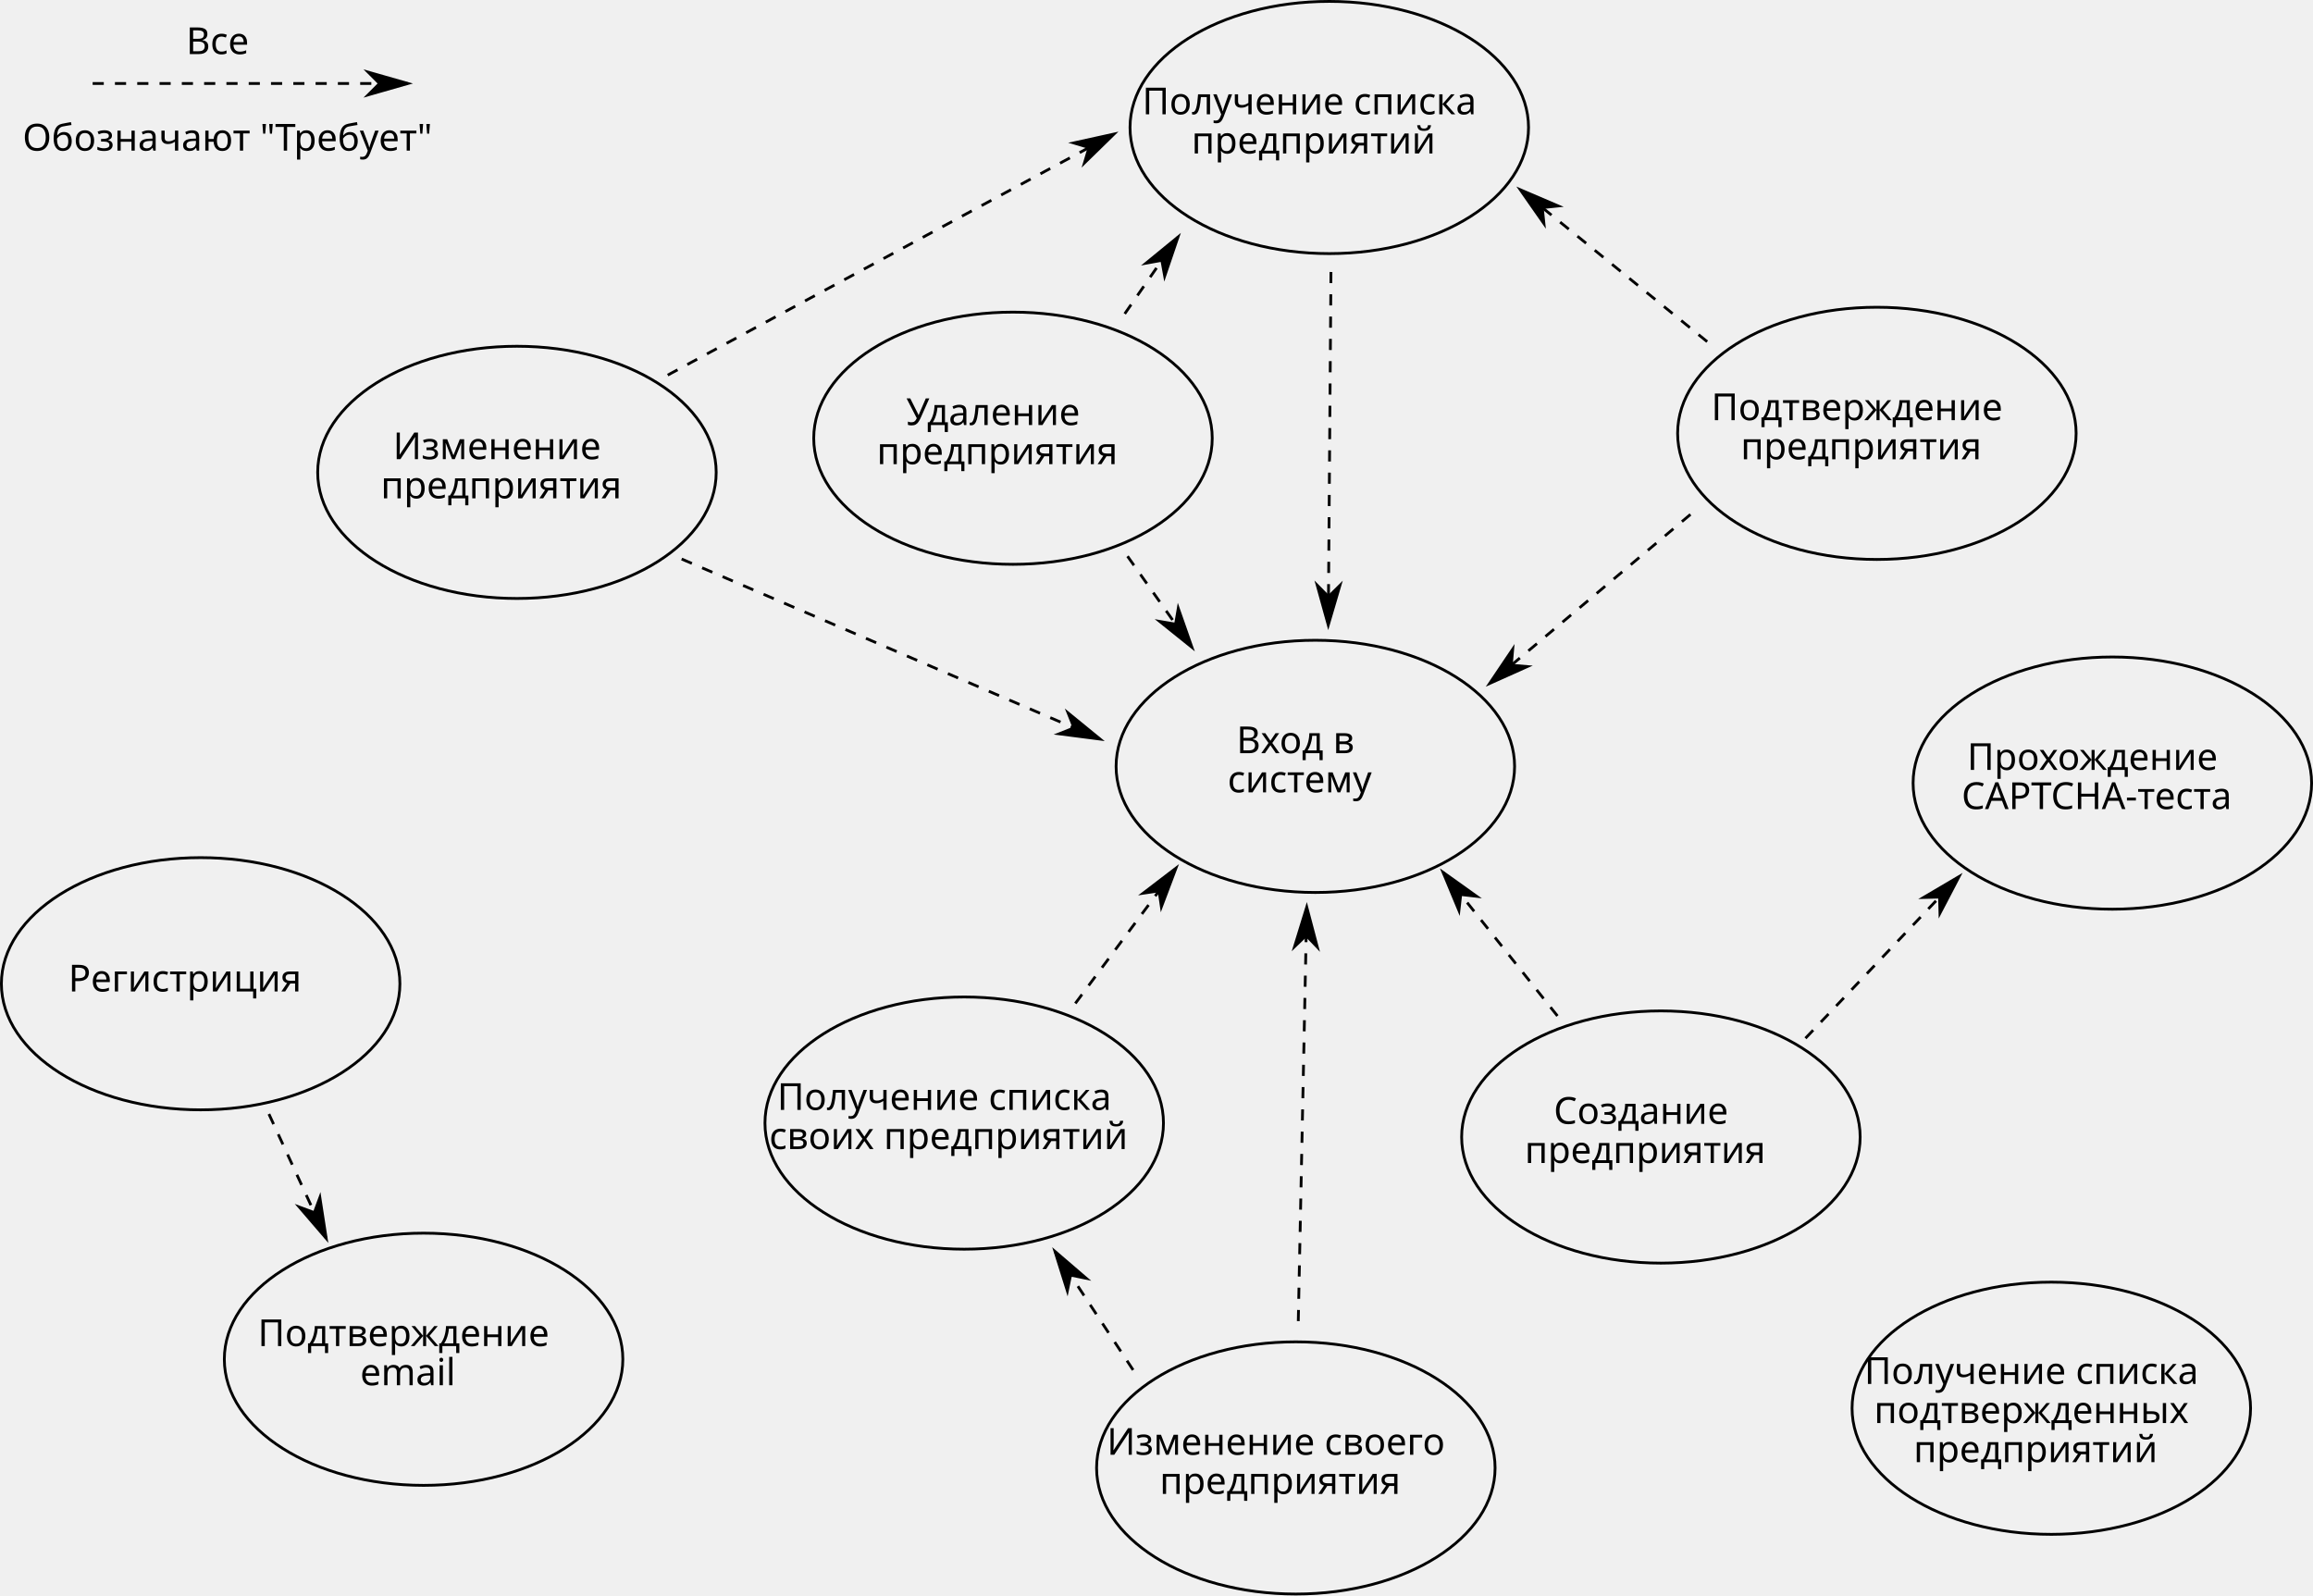
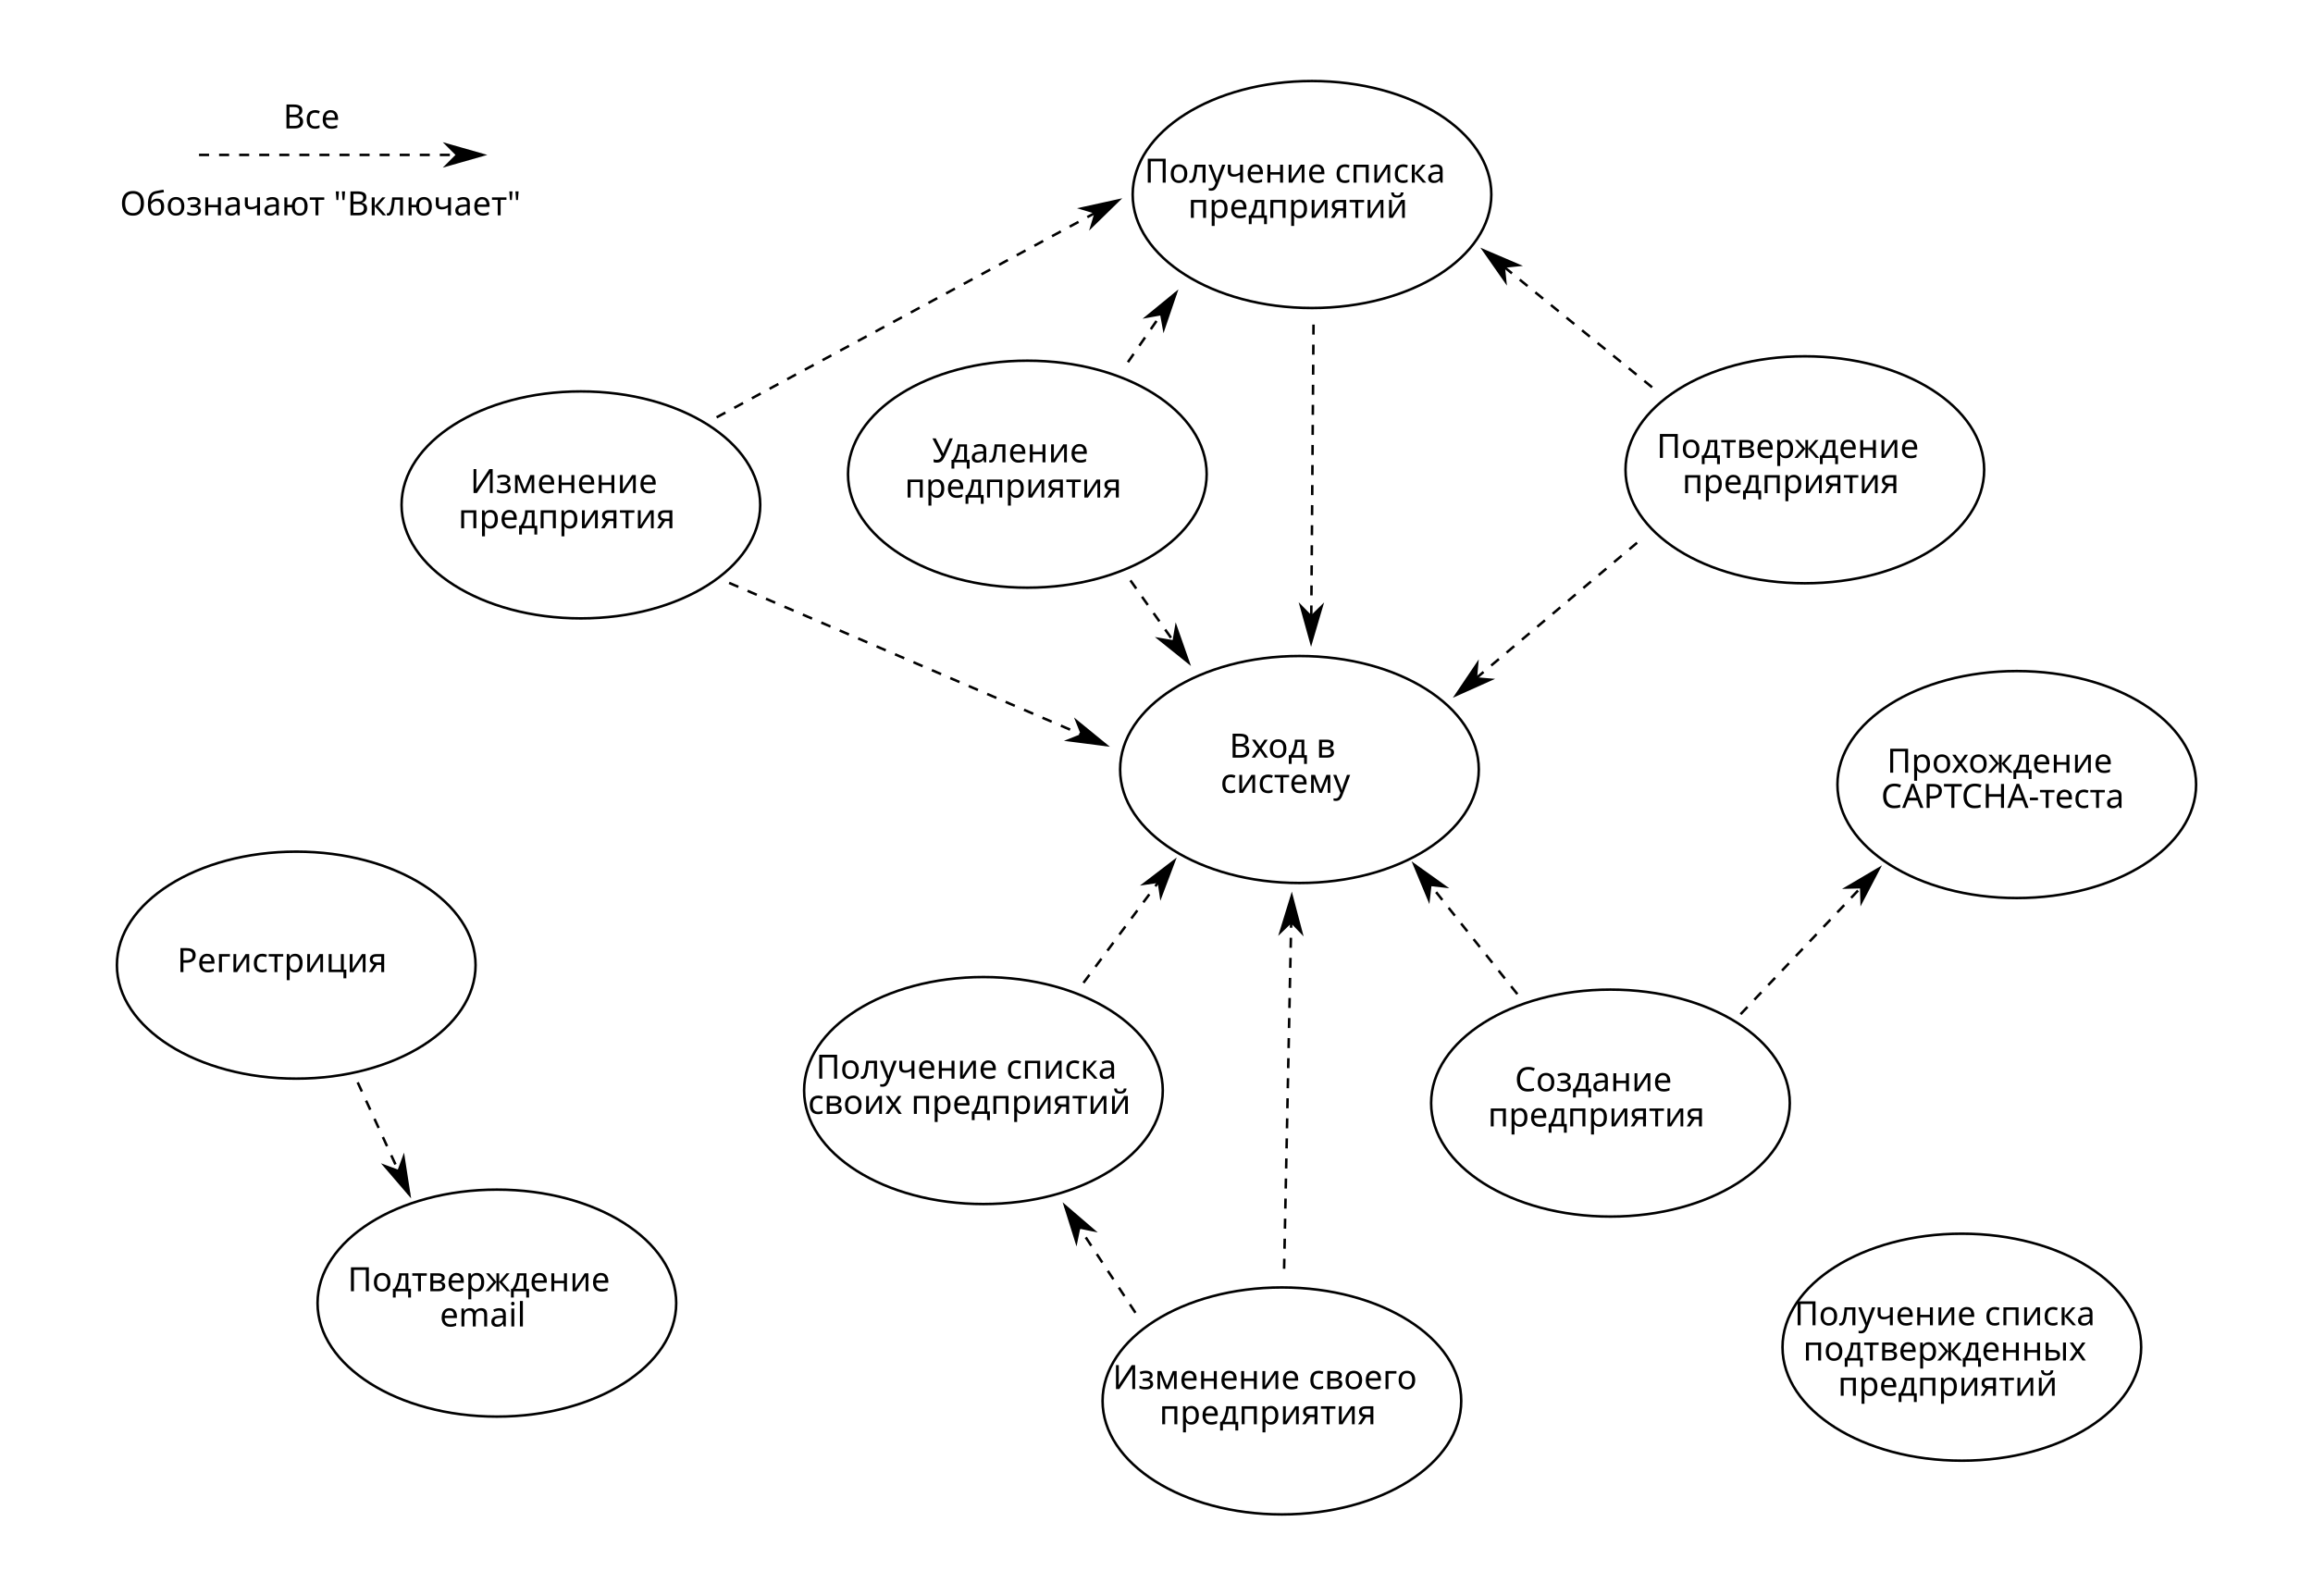
<svg xmlns="http://www.w3.org/2000/svg" width="1660" height="1145" viewBox="0 0 1660 1145" version="1.1" id="svg8">
  <defs id="defs2">
    <marker orient="auto" refY="0" refX="0" id="Arrow1Lend" style="overflow:visible">
      <path id="path1417" d="M 0,0 5,-5 -12.5,0 5,5 Z" style="fill:#000000;fill-opacity:1;fill-rule:evenodd;stroke:#000000;stroke-width:1pt;stroke-opacity:1" transform="matrix(-0.8,0,0,-0.8,-10,0)" />
    </marker>
    <marker orient="auto" refY="0" refX="0" id="EmptyDiamondSstart" style="overflow:visible">
      <path id="path1535" d="M 0,-7.071 -7.071,0 0,7.071 7.071,0 Z" style="fill:#ffffff;fill-rule:evenodd;stroke:#000000;stroke-width:1pt;stroke-opacity:1" transform="matrix(0.2,0,0,0.2,1.2,0)" />
    </marker>
    <marker orient="auto" refY="0" refX="0" id="marker2353" style="overflow:visible">
      <path id="path2351" d="M 5.77,0 -2.88,5 V -5 Z" style="fill:#ffffff;fill-rule:evenodd;stroke:#000000;stroke-width:1pt;stroke-opacity:1" transform="matrix(0.8,0,0,0.8,-4.8,0)" />
    </marker>
    <marker orient="auto" refY="0" refX="0" id="Arrow1Lend-6" style="overflow:visible">
      <path id="path1417-3" d="M 0,0 5,-5 -12.5,0 5,5 Z" style="fill:#000000;fill-opacity:1;fill-rule:evenodd;stroke:#000000;stroke-width:1pt;stroke-opacity:1" transform="matrix(-0.8,0,0,-0.8,-10,0)" />
    </marker>
    <marker orient="auto" refY="0" refX="0" id="Arrow1Lend-6-4" style="overflow:visible">
      <path id="path1417-3-8" d="M 0,0 5,-5 -12.5,0 5,5 Z" style="fill:#000000;fill-opacity:1;fill-rule:evenodd;stroke:#000000;stroke-width:1pt;stroke-opacity:1" transform="matrix(-0.8,0,0,-0.8,-10,0)" />
    </marker>
    <marker orient="auto" refY="0" refX="0" id="Arrow1Lend-6-4-2" style="overflow:visible">
      <path id="path1417-3-8-9" d="M 0,0 5,-5 -12.5,0 5,5 Z" style="fill:#000000;fill-opacity:1;fill-rule:evenodd;stroke:#000000;stroke-width:1pt;stroke-opacity:1" transform="matrix(-0.8,0,0,-0.8,-10,0)" />
    </marker>
    <marker orient="auto" refY="0" refX="0" id="Arrow1Lend-6-4-9" style="overflow:visible">
      <path id="path1417-3-8-0" d="M 0,0 5,-5 -12.5,0 5,5 Z" style="fill:#000000;fill-opacity:1;fill-rule:evenodd;stroke:#000000;stroke-width:1pt;stroke-opacity:1" transform="matrix(-0.8,0,0,-0.8,-10,0)" />
    </marker>
    <marker orient="auto" refY="0" refX="0" id="Arrow1Lend-6-4-8" style="overflow:visible">
      <path id="path1417-3-8-5" d="M 0,0 5,-5 -12.5,0 5,5 Z" style="fill:#000000;fill-opacity:1;fill-rule:evenodd;stroke:#000000;stroke-width:1pt;stroke-opacity:1" transform="matrix(-0.8,0,0,-0.8,-10,0)" />
    </marker>
    <marker orient="auto" refY="0" refX="0" id="Arrow1Lend-6-4-96" style="overflow:visible">
      <path id="path1417-3-8-3" d="M 0,0 5,-5 -12.5,0 5,5 Z" style="fill:#000000;fill-opacity:1;fill-rule:evenodd;stroke:#000000;stroke-width:1pt;stroke-opacity:1" transform="matrix(-0.8,0,0,-0.8,-10,0)" />
    </marker>
    <marker orient="auto" refY="0" refX="0" id="Arrow1Lend-6-4-6" style="overflow:visible">
      <path id="path1417-3-8-1" d="M 0,0 5,-5 -12.5,0 5,5 Z" style="fill:#000000;fill-opacity:1;fill-rule:evenodd;stroke:#000000;stroke-width:1pt;stroke-opacity:1" transform="matrix(-0.8,0,0,-0.8,-10,0)" />
    </marker>
    <marker orient="auto" refY="0" refX="0" id="Arrow1Lend-6-4-96-5" style="overflow:visible">
      <path id="path1417-3-8-3-9" d="M 0,0 5,-5 -12.5,0 5,5 Z" style="fill:#000000;fill-opacity:1;fill-rule:evenodd;stroke:#000000;stroke-width:1pt;stroke-opacity:1" transform="matrix(-0.8,0,0,-0.8,-10,0)" />
    </marker>
    <marker orient="auto" refY="0" refX="0" id="Arrow1Lend-6-4-96-4" style="overflow:visible">
      <path id="path1417-3-8-3-8" d="M 0,0 5,-5 -12.5,0 5,5 Z" style="fill:#000000;fill-opacity:1;fill-rule:evenodd;stroke:#000000;stroke-width:1pt;stroke-opacity:1" transform="matrix(-0.8,0,0,-0.8,-10,0)" />
    </marker>
    <marker orient="auto" refY="0" refX="0" id="Arrow1Lend-6-4-2-0" style="overflow:visible">
      <path id="path1417-3-8-9-3" d="M 0,0 5,-5 -12.5,0 5,5 Z" style="fill:#000000;fill-opacity:1;fill-rule:evenodd;stroke:#000000;stroke-width:1pt;stroke-opacity:1" transform="matrix(-0.8,0,0,-0.8,-10,0)" />
    </marker>
    <marker orient="auto" refY="0" refX="0" id="Arrow1Lend-6-4-2-4" style="overflow:visible">
      <path id="path1417-3-8-9-4" d="M 0,0 5,-5 -12.5,0 5,5 Z" style="fill:#000000;fill-opacity:1;fill-rule:evenodd;stroke:#000000;stroke-width:1pt;stroke-opacity:1" transform="matrix(-0.8,0,0,-0.8,-10,0)" />
    </marker>
    <marker orient="auto" refY="0" refX="0" id="Arrow1Lend-6-4-96-47" style="overflow:visible">
      <path id="path1417-3-8-3-6" d="M 0,0 5,-5 -12.5,0 5,5 Z" style="fill:#000000;fill-opacity:1;fill-rule:evenodd;stroke:#000000;stroke-width:1pt;stroke-opacity:1" transform="matrix(-0.8,0,0,-0.8,-10,0)" />
    </marker>
    <marker orient="auto" refY="0" refX="0" id="Arrow1Lend-6-4-96-1" style="overflow:visible">
      <path id="path1417-3-8-3-7" d="M 0,0 5,-5 -12.5,0 5,5 Z" style="fill:#000000;fill-opacity:1;fill-rule:evenodd;stroke:#000000;stroke-width:1pt;stroke-opacity:1" transform="matrix(-0.8,0,0,-0.8,-10,0)" />
    </marker>
    <marker orient="auto" refY="0" refX="0" id="Arrow1Lend-6-4-96-9" style="overflow:visible">
      <path id="path1417-3-8-3-62" d="M 0,0 5,-5 -12.5,0 5,5 Z" style="fill:#000000;fill-opacity:1;fill-rule:evenodd;stroke:#000000;stroke-width:1pt;stroke-opacity:1" transform="matrix(-0.8,0,0,-0.8,-10,0)" />
    </marker>
    <marker orient="auto" refY="0" refX="0" id="Arrow1Lend-6-4-96-7" style="overflow:visible">
      <path id="path1417-3-8-3-85" d="M 0,0 5,-5 -12.5,0 5,5 Z" style="fill:#000000;fill-opacity:1;fill-rule:evenodd;stroke:#000000;stroke-width:1pt;stroke-opacity:1" transform="matrix(-0.8,0,0,-0.8,-10,0)" />
    </marker>
    <marker orient="auto" refY="0" refX="0" id="Arrow1Lend-6-4-96-41" style="overflow:visible">
      <path id="path1417-3-8-3-859" d="M 0,0 5,-5 -12.5,0 5,5 Z" style="fill:#000000;fill-opacity:1;fill-rule:evenodd;stroke:#000000;stroke-width:1pt;stroke-opacity:1" transform="matrix(-0.8,0,0,-0.8,-10,0)" />
    </marker>
    <marker orient="auto" refY="0" refX="0" id="Arrow1Lend-6-4-96-3" style="overflow:visible">
      <path id="path1417-3-8-3-88" d="M 0,0 5,-5 -12.5,0 5,5 Z" style="fill:#000000;fill-opacity:1;fill-rule:evenodd;stroke:#000000;stroke-width:1pt;stroke-opacity:1" transform="matrix(-0.8,0,0,-0.8,-10,0)" />
    </marker>
    <marker orient="auto" refY="0" refX="0" id="Arrow1Lend-6-4-96-8" style="overflow:visible">
      <path id="path1417-3-8-3-96" d="M 0,0 5,-5 -12.5,0 5,5 Z" style="fill:#000000;fill-opacity:1;fill-rule:evenodd;stroke:#000000;stroke-width:1pt;stroke-opacity:1" transform="matrix(-0.8,0,0,-0.8,-10,0)" />
    </marker>
    <marker orient="auto" refY="0" refX="0" id="Arrow1Lend-6-4-96-33" style="overflow:visible">
      <path id="path1417-3-8-3-3" d="M 0,0 5,-5 -12.5,0 5,5 Z" style="fill:#000000;fill-opacity:1;fill-rule:evenodd;stroke:#000000;stroke-width:1pt;stroke-opacity:1" transform="matrix(-0.8,0,0,-0.8,-10,0)" />
    </marker>
    <marker orient="auto" refY="0" refX="0" id="Arrow1Lend-6-4-96-6" style="overflow:visible">
      <path id="path1417-3-8-3-0" d="M 0,0 5,-5 -12.5,0 5,5 Z" style="fill:#000000;fill-opacity:1;fill-rule:evenodd;stroke:#000000;stroke-width:1pt;stroke-opacity:1" transform="matrix(-0.8,0,0,-0.8,-10,0)" />
    </marker>
    <marker orient="auto" refY="0" refX="0" id="Arrow1Lend-6-4-96-6-8" style="overflow:visible">
      <path id="path1417-3-8-3-0-8" d="M 0,0 5,-5 -12.5,0 5,5 Z" style="fill:#000000;fill-opacity:1;fill-rule:evenodd;stroke:#000000;stroke-width:1pt;stroke-opacity:1" transform="matrix(-0.8,0,0,-0.8,-10,0)" />
    </marker>
  </defs>
  <g id="layer1" transform="translate(1296.383,-386.2688)">
-     <g id="g1055" transform="translate(-754,300)">
+     <rect style="opacity:1;fill:#ffffff;fill-opacity:1;stroke:none;stroke-width:0.378;stroke-linecap:round;stroke-linejoin:round;stroke-miterlimit:4;stroke-dasharray:none;stroke-opacity:1" id="rect1083" width="1948" height="1290" x="-1380.383" y="347.269" ry="0.25" />
+     <g id="g1055" transform="matrix(0.9,0,0,0.9,-725.2383,365.8769)">
      <ellipse ry="90.5" rx="143" cy="400.769" cx="184.617" id="path5420-5" style="opacity:1;fill:none;fill-opacity:1;stroke:#000000;stroke-width:2;stroke-linecap:round;stroke-linejoin:round;stroke-miterlimit:4;stroke-dasharray:none;stroke-opacity:1" />
      <text transform="scale(0.9969797,1.003029)" id="text843-9" y="390.126" x="184.801" style="font-style:normal;font-weight:normal;font-size:12px;line-height:1.25;font-family:sans-serif;letter-spacing:0px;word-spacing:0px;fill:#000000;fill-opacity:1;stroke:none;stroke-width:1" xml:space="preserve">
-         <tspan id="tspan1037" style="font-style:normal;font-variant:normal;font-weight:normal;font-stretch:normal;font-size:26.667px;line-height:28px;font-family:'PT Sans';-inkscape-font-specification:'PT Sans';text-align:center;word-spacing:0px;text-anchor:middle;stroke-width:1" y="390.126" x="188.368">Удаление </tspan>
+         <tspan id="tspan1037" style="font-style:normal;font-variant:normal;font-weight:normal;font-stretch:normal;font-size:26.667px;line-height:28px;font-family:'PT Sans';-inkscape-font-specification:'PT Sans';text-align:center;word-spacing:0px;text-anchor:middle;stroke-width:1" y="390.126" x="189.045">Удаление </tspan>
        <tspan style="font-style:normal;font-variant:normal;font-weight:normal;font-stretch:normal;font-size:26.667px;line-height:28px;font-family:'PT Sans';-inkscape-font-specification:'PT Sans';text-align:center;word-spacing:0px;text-anchor:middle;stroke-width:1" y="418.126" x="184.801" id="tspan1380">предприятия</tspan>
      </text>
    </g>
-     <g transform="translate(-551,1039)" id="g1055-7">
+     <g transform="matrix(0.9,0,0,0.9,-542.5383,1030.977)" id="g1055-7">
      <ellipse ry="90.5" rx="143" cy="400.769" cx="184.617" id="path5420-5-0" style="opacity:1;fill:none;fill-opacity:1;stroke:#000000;stroke-width:2;stroke-linecap:round;stroke-linejoin:round;stroke-miterlimit:4;stroke-dasharray:none;stroke-opacity:1" />
      <text transform="scale(0.9969797,1.003029)" id="text843-9-93" y="390.126" x="184.801" style="font-style:normal;font-weight:normal;font-size:12px;line-height:1.25;font-family:sans-serif;letter-spacing:0px;word-spacing:0px;fill:#000000;fill-opacity:1;stroke:none;stroke-width:1" xml:space="preserve">
-         <tspan id="tspan1037-0" style="font-style:normal;font-variant:normal;font-weight:normal;font-stretch:normal;font-size:26.667px;line-height:28px;font-family:'PT Sans';-inkscape-font-specification:'PT Sans';text-align:center;word-spacing:0px;text-anchor:middle;stroke-width:1" y="390.126" x="188.368">Изменение своего </tspan>
+         <tspan id="tspan1037-0" style="font-style:normal;font-variant:normal;font-weight:normal;font-stretch:normal;font-size:26.667px;line-height:28px;font-family:'PT Sans';-inkscape-font-specification:'PT Sans';text-align:center;word-spacing:0px;text-anchor:middle;stroke-width:1" y="390.126" x="189.045">Изменение своего </tspan>
        <tspan style="font-style:normal;font-variant:normal;font-weight:normal;font-stretch:normal;font-size:26.667px;line-height:28px;font-family:'PT Sans';-inkscape-font-specification:'PT Sans';text-align:center;word-spacing:0px;text-anchor:middle;stroke-width:1" y="418.126" x="184.801" id="tspan1396">предприятия</tspan>
      </text>
    </g>
-     <g transform="translate(-1177,961)" id="g1055-6">
+     <g transform="matrix(0.9,0,0,0.9,-1105.938,960.7769)" id="g1055-6">
      <ellipse ry="90.5" rx="143" cy="400.769" cx="184.617" id="path5420-5-2" style="opacity:1;fill:none;fill-opacity:1;stroke:#000000;stroke-width:2;stroke-linecap:round;stroke-linejoin:round;stroke-miterlimit:4;stroke-dasharray:none;stroke-opacity:1" />
      <text transform="scale(0.9969797,1.003029)" id="text843-9-6" y="390.126" x="184.801" style="font-style:normal;font-weight:normal;font-size:12px;line-height:1.25;font-family:sans-serif;letter-spacing:0px;word-spacing:0px;fill:#000000;fill-opacity:1;stroke:none;stroke-width:1" xml:space="preserve">
        <tspan id="tspan1037-7" style="font-style:normal;font-variant:normal;font-weight:normal;font-stretch:normal;font-size:26.667px;line-height:28px;font-family:'PT Sans';-inkscape-font-specification:'PT Sans';text-align:center;word-spacing:0px;text-anchor:middle;stroke-width:1" y="390.126" x="184.801">Подтверждение</tspan>
        <tspan style="font-style:normal;font-variant:normal;font-weight:normal;font-stretch:normal;font-size:26.667px;line-height:28px;font-family:'PT Sans';-inkscape-font-specification:'PT Sans';text-align:center;word-spacing:0px;text-anchor:middle;stroke-width:1" y="418.126" x="184.801" id="tspan1406">email</tspan>
      </text>
    </g>
-     <g transform="translate(-527,77.00001)" id="g1055-54">
+     <g transform="matrix(0.9,0,0,0.9,-520.9383,165.1769)" id="g1055-54">
      <ellipse ry="90.5" rx="143" cy="400.769" cx="184.617" id="path5420-5-7" style="opacity:1;fill:none;fill-opacity:1;stroke:#000000;stroke-width:2;stroke-linecap:round;stroke-linejoin:round;stroke-miterlimit:4;stroke-dasharray:none;stroke-opacity:1" />
      <text transform="scale(0.9969797,1.003029)" id="text843-9-65" y="390.126" x="184.801" style="font-style:normal;font-weight:normal;font-size:12px;line-height:1.25;font-family:sans-serif;letter-spacing:0px;word-spacing:0px;fill:#000000;fill-opacity:1;stroke:none;stroke-width:1" xml:space="preserve">
-         <tspan id="tspan1037-37" style="font-style:normal;font-variant:normal;font-weight:normal;font-stretch:normal;font-size:26.667px;line-height:28px;font-family:'PT Sans';-inkscape-font-specification:'PT Sans';text-align:center;word-spacing:0px;text-anchor:middle;stroke-width:1" y="390.126" x="188.368">Получение списка </tspan>
+         <tspan id="tspan1037-37" style="font-style:normal;font-variant:normal;font-weight:normal;font-stretch:normal;font-size:26.667px;line-height:28px;font-family:'PT Sans';-inkscape-font-specification:'PT Sans';text-align:center;word-spacing:0px;text-anchor:middle;stroke-width:1" y="390.126" x="189.045">Получение списка </tspan>
        <tspan style="font-style:normal;font-variant:normal;font-weight:normal;font-stretch:normal;font-size:26.667px;line-height:28px;font-family:'PT Sans';-inkscape-font-specification:'PT Sans';text-align:center;word-spacing:0px;text-anchor:middle;stroke-width:1" y="418.126" x="184.801" id="tspan1384">предприятий</tspan>
      </text>
    </g>
-     <g id="g1055-2" transform="translate(-1110,324.5)">
+     <g id="g1055-2" transform="matrix(0.9,0,0,0.9,-1045.638,387.9269)">
      <ellipse ry="90.5" rx="143" cy="400.769" cx="184.617" id="path5420-5-06" style="opacity:1;fill:none;fill-opacity:1;stroke:#000000;stroke-width:2;stroke-linecap:round;stroke-linejoin:round;stroke-miterlimit:4;stroke-dasharray:none;stroke-opacity:1" />
      <text transform="scale(0.9969797,1.003029)" id="text843-9-8" y="390.126" x="184.801" style="font-style:normal;font-weight:normal;font-size:12px;line-height:1.25;font-family:sans-serif;letter-spacing:0px;word-spacing:0px;fill:#000000;fill-opacity:1;stroke:none;stroke-width:1" xml:space="preserve">
-         <tspan id="tspan1037-2" style="font-style:normal;font-variant:normal;font-weight:normal;font-stretch:normal;font-size:26.667px;line-height:28px;font-family:'PT Sans';-inkscape-font-specification:'PT Sans';text-align:center;word-spacing:0px;text-anchor:middle;stroke-width:1" y="390.126" x="188.368">Изменение </tspan>
+         <tspan id="tspan1037-2" style="font-style:normal;font-variant:normal;font-weight:normal;font-stretch:normal;font-size:26.667px;line-height:28px;font-family:'PT Sans';-inkscape-font-specification:'PT Sans';text-align:center;word-spacing:0px;text-anchor:middle;stroke-width:1" y="390.126" x="189.045">Изменение </tspan>
        <tspan style="font-style:normal;font-variant:normal;font-weight:normal;font-stretch:normal;font-size:26.667px;line-height:28px;font-family:'PT Sans';-inkscape-font-specification:'PT Sans';text-align:center;word-spacing:0px;text-anchor:middle;stroke-width:1" y="418.126" x="184.801" id="tspan1378">предприятия</tspan>
      </text>
    </g>
-     <g transform="translate(-789,791.5)" id="g1055-7-6">
+     <g transform="matrix(0.9,0,0,0.9,-756.7383,808.2269)" id="g1055-7-6">
      <ellipse ry="90.5" rx="143" cy="400.769" cx="184.617" id="path5420-5-0-6" style="opacity:1;fill:none;fill-opacity:1;stroke:#000000;stroke-width:2;stroke-linecap:round;stroke-linejoin:round;stroke-miterlimit:4;stroke-dasharray:none;stroke-opacity:1" />
      <text transform="scale(0.9969797,1.003029)" id="text843-9-93-4" y="390.126" x="184.801" style="font-style:normal;font-weight:normal;font-size:12px;line-height:1.25;font-family:sans-serif;letter-spacing:0px;word-spacing:0px;fill:#000000;fill-opacity:1;stroke:none;stroke-width:1" xml:space="preserve">
-         <tspan id="tspan1037-0-5" style="font-style:normal;font-variant:normal;font-weight:normal;font-stretch:normal;font-size:26.667px;line-height:28px;font-family:'PT Sans';-inkscape-font-specification:'PT Sans';text-align:center;word-spacing:0px;text-anchor:middle;stroke-width:1" y="390.126" x="188.368">Получение списка </tspan>
+         <tspan id="tspan1037-0-5" style="font-style:normal;font-variant:normal;font-weight:normal;font-stretch:normal;font-size:26.667px;line-height:28px;font-family:'PT Sans';-inkscape-font-specification:'PT Sans';text-align:center;word-spacing:0px;text-anchor:middle;stroke-width:1" y="390.126" x="189.045">Получение списка </tspan>
        <tspan style="font-style:normal;font-variant:normal;font-weight:normal;font-stretch:normal;font-size:26.667px;line-height:28px;font-family:'PT Sans';-inkscape-font-specification:'PT Sans';text-align:center;word-spacing:0px;text-anchor:middle;stroke-width:1" y="418.126" x="184.801" id="tspan1400">своих предприятий</tspan>
      </text>
    </g>
-     <g transform="translate(-537,535.5)" id="g1055-6-0">
+     <g transform="matrix(0.9,0,0,0.9,-529.9383,577.8269)" id="g1055-6-0">
      <ellipse ry="90.5" rx="143" cy="400.769" cx="184.617" id="path5420-5-2-4" style="opacity:1;fill:none;fill-opacity:1;stroke:#000000;stroke-width:2;stroke-linecap:round;stroke-linejoin:round;stroke-miterlimit:4;stroke-dasharray:none;stroke-opacity:1" />
      <text transform="scale(0.9969797,1.003029)" id="text843-9-6-8" y="390.126" x="184.801" style="font-style:normal;font-weight:normal;font-size:12px;line-height:1.25;font-family:sans-serif;letter-spacing:0px;word-spacing:0px;fill:#000000;fill-opacity:1;stroke:none;stroke-width:1" xml:space="preserve">
-         <tspan id="tspan1037-7-1" style="font-style:normal;font-variant:normal;font-weight:normal;font-stretch:normal;font-size:26.667px;line-height:28px;font-family:'PT Sans';-inkscape-font-specification:'PT Sans';text-align:center;word-spacing:0px;text-anchor:middle;stroke-width:1" y="390.126" x="188.368">Вход в </tspan>
+         <tspan id="tspan1037-7-1" style="font-style:normal;font-variant:normal;font-weight:normal;font-stretch:normal;font-size:26.667px;line-height:28px;font-family:'PT Sans';-inkscape-font-specification:'PT Sans';text-align:center;word-spacing:0px;text-anchor:middle;stroke-width:1" y="390.126" x="189.045">Вход в </tspan>
        <tspan style="font-style:normal;font-variant:normal;font-weight:normal;font-stretch:normal;font-size:26.667px;line-height:28px;font-family:'PT Sans';-inkscape-font-specification:'PT Sans';text-align:center;word-spacing:0px;text-anchor:middle;stroke-width:1" y="418.126" x="184.801" id="tspan1410">систему</tspan>
      </text>
    </g>
-     <g transform="translate(-289,801.5)" id="g1055-54-7">
+     <g transform="matrix(0.9,0,0,0.9,-306.7383,817.2269)" id="g1055-54-7">
      <ellipse ry="90.5" rx="143" cy="400.769" cx="184.617" id="path5420-5-7-2" style="opacity:1;fill:none;fill-opacity:1;stroke:#000000;stroke-width:2;stroke-linecap:round;stroke-linejoin:round;stroke-miterlimit:4;stroke-dasharray:none;stroke-opacity:1" />
      <text transform="scale(0.9969797,1.003029)" id="text843-9-65-7" y="390.126" x="184.801" style="font-style:normal;font-weight:normal;font-size:12px;line-height:1.25;font-family:sans-serif;letter-spacing:0px;word-spacing:0px;fill:#000000;fill-opacity:1;stroke:none;stroke-width:1" xml:space="preserve">
-         <tspan id="tspan1037-37-2" style="font-style:normal;font-variant:normal;font-weight:normal;font-stretch:normal;font-size:26.667px;line-height:28px;font-family:'PT Sans';-inkscape-font-specification:'PT Sans';text-align:center;word-spacing:0px;text-anchor:middle;stroke-width:1" y="390.126" x="188.368">Создание </tspan>
+         <tspan id="tspan1037-37-2" style="font-style:normal;font-variant:normal;font-weight:normal;font-stretch:normal;font-size:26.667px;line-height:28px;font-family:'PT Sans';-inkscape-font-specification:'PT Sans';text-align:center;word-spacing:0px;text-anchor:middle;stroke-width:1" y="390.126" x="189.045">Создание </tspan>
        <tspan style="font-style:normal;font-variant:normal;font-weight:normal;font-stretch:normal;font-size:26.667px;line-height:28px;font-family:'PT Sans';-inkscape-font-specification:'PT Sans';text-align:center;word-spacing:0px;text-anchor:middle;stroke-width:1" y="418.126" x="184.801" id="tspan1388">предприятия</tspan>
      </text>
    </g>
-     <g id="g1055-61" transform="translate(-134,296.5)">
+     <g id="g1055-61" transform="matrix(0.9,0,0,0.9,-167.2383,362.7269)">
      <ellipse ry="90.5" rx="143" cy="400.769" cx="184.617" id="path5420-5-061" style="opacity:1;fill:none;fill-opacity:1;stroke:#000000;stroke-width:2;stroke-linecap:round;stroke-linejoin:round;stroke-miterlimit:4;stroke-dasharray:none;stroke-opacity:1" />
      <text transform="scale(0.9969797,1.003029)" id="text843-9-5" y="390.126" x="184.801" style="font-style:normal;font-weight:normal;font-size:12px;line-height:1.25;font-family:sans-serif;letter-spacing:0px;word-spacing:0px;fill:#000000;fill-opacity:1;stroke:none;stroke-width:1" xml:space="preserve">
-         <tspan id="tspan1037-9" style="font-style:normal;font-variant:normal;font-weight:normal;font-stretch:normal;font-size:26.667px;line-height:28px;font-family:'PT Sans';-inkscape-font-specification:'PT Sans';text-align:center;word-spacing:0px;text-anchor:middle;stroke-width:1" y="390.126" x="188.368">Подтверждение </tspan>
+         <tspan id="tspan1037-9" style="font-style:normal;font-variant:normal;font-weight:normal;font-stretch:normal;font-size:26.667px;line-height:28px;font-family:'PT Sans';-inkscape-font-specification:'PT Sans';text-align:center;word-spacing:0px;text-anchor:middle;stroke-width:1" y="390.126" x="189.045">Подтверждение </tspan>
        <tspan style="font-style:normal;font-variant:normal;font-weight:normal;font-stretch:normal;font-size:26.667px;line-height:28px;font-family:'PT Sans';-inkscape-font-specification:'PT Sans';text-align:center;word-spacing:0px;text-anchor:middle;stroke-width:1" y="418.126" x="184.801" id="tspan1376">предприятия</tspan>
      </text>
    </g>
-     <g transform="translate(-1337,691.5)" id="g1055-7-0">
+     <g transform="matrix(0.9,0,0,0.9,-1249.938,718.2269)" id="g1055-7-0">
      <ellipse ry="90.5" rx="143" cy="400.769" cx="184.617" id="path5420-5-0-9" style="opacity:1;fill:none;fill-opacity:1;stroke:#000000;stroke-width:2;stroke-linecap:round;stroke-linejoin:round;stroke-miterlimit:4;stroke-dasharray:none;stroke-opacity:1" />
      <text transform="scale(0.9969797,1.003029)" id="text843-9-93-1" y="405.081" x="184.801" style="font-style:normal;font-weight:normal;font-size:12px;line-height:1.25;font-family:sans-serif;letter-spacing:0px;word-spacing:0px;fill:#000000;fill-opacity:1;stroke:none;stroke-width:1" xml:space="preserve">
        <tspan id="tspan1037-0-7" style="font-style:normal;font-variant:normal;font-weight:normal;font-stretch:normal;font-size:26.667px;line-height:28px;font-family:'PT Sans';-inkscape-font-specification:'PT Sans';text-align:center;word-spacing:0px;text-anchor:middle;stroke-width:1" y="405.081" x="184.801">Регистриция</tspan>
      </text>
    </g>
-     <g transform="translate(35,547.5)" id="g1055-54-76">
+     <g transform="matrix(0.9,0,0,0.9,-15.13832,588.6269)" id="g1055-54-76">
      <ellipse ry="90.5" rx="143" cy="400.769" cx="184.617" id="path5420-5-7-7" style="opacity:1;fill:none;fill-opacity:1;stroke:#000000;stroke-width:2;stroke-linecap:round;stroke-linejoin:round;stroke-miterlimit:4;stroke-dasharray:none;stroke-opacity:1" />
      <text transform="scale(0.9969797,1.003029)" id="text843-9-65-3" y="390.126" x="184.801" style="font-style:normal;font-weight:normal;font-size:12px;line-height:1.25;font-family:sans-serif;letter-spacing:0px;word-spacing:0px;fill:#000000;fill-opacity:1;stroke:none;stroke-width:1" xml:space="preserve">
-         <tspan id="tspan1037-37-5" style="font-style:normal;font-variant:normal;font-weight:normal;font-stretch:normal;font-size:26.667px;line-height:28px;font-family:'PT Sans';-inkscape-font-specification:'PT Sans';text-align:center;word-spacing:0px;text-anchor:middle;stroke-width:1" y="390.126" x="188.368">Прохождение </tspan>
+         <tspan id="tspan1037-37-5" style="font-style:normal;font-variant:normal;font-weight:normal;font-stretch:normal;font-size:26.667px;line-height:28px;font-family:'PT Sans';-inkscape-font-specification:'PT Sans';text-align:center;word-spacing:0px;text-anchor:middle;stroke-width:1" y="390.126" x="189.045">Прохождение </tspan>
        <tspan style="font-style:normal;font-variant:normal;font-weight:normal;font-stretch:normal;font-size:26.667px;line-height:28px;font-family:'PT Sans';-inkscape-font-specification:'PT Sans';text-align:center;word-spacing:0px;text-anchor:middle;stroke-width:1" y="418.126" x="184.801" id="tspan1392">CAPTCHA-теста</tspan>
      </text>
    </g>
-     <path style="fill:none;stroke:#000000;stroke-width:2;stroke-linecap:butt;stroke-linejoin:miter;stroke-miterlimit:4;stroke-dasharray:8, 8;stroke-dashoffset:0;stroke-opacity:1;marker-end:url(#Arrow1Lend)" d="m -1103.383,1185.769 41,89" id="path1412" />
-     <path style="fill:none;stroke:#000000;stroke-width:2;stroke-linecap:butt;stroke-linejoin:miter;stroke-miterlimit:4;stroke-dasharray:8, 8;stroke-dashoffset:0;stroke-opacity:1;marker-end:url(#Arrow1Lend-6-4-9)" d="m -178.627,1115.387 -81.929,-102.87" id="path1412-9-1-8" />
-     <path style="fill:none;stroke:#000000;stroke-width:2;stroke-linecap:butt;stroke-linejoin:miter;stroke-miterlimit:4;stroke-dasharray:8, 8;stroke-dashoffset:0;stroke-opacity:1;marker-end:url(#Arrow1Lend-6-4-8)" d="M -0.627,1131.387 109.444,1015.517" id="path1412-9-1-0" />
-     <path style="fill:none;stroke:#000000;stroke-width:2;stroke-linecap:butt;stroke-linejoin:miter;stroke-miterlimit:4;stroke-dasharray:8, 8;stroke-dashoffset:0;stroke-opacity:1;marker-end:url(#Arrow1Lend-6-4-96)" d="m -524.627,1106.387 72.071,-96.87" id="path1412-9-1-85" />
-     <path style="fill:none;stroke:#000000;stroke-width:2;stroke-linecap:butt;stroke-linejoin:miter;stroke-miterlimit:4;stroke-dasharray:8, 8;stroke-dashoffset:0;stroke-opacity:1;marker-end:url(#Arrow1Lend-6-4-6)" d="m -364.627,1334.387 6.071,-296.87" id="path1412-9-1-1" />
-     <path style="fill:none;stroke:#000000;stroke-width:2;stroke-linecap:butt;stroke-linejoin:miter;stroke-miterlimit:4;stroke-dasharray:8, 8;stroke-dashoffset:0;stroke-opacity:1;marker-end:url(#Arrow1Lend-6-4-96-47)" d="m -483.176,1369.463 -55.929,-84.87" id="path1412-9-1-85-3" />
-     <path style="fill:none;stroke:#000000;stroke-width:2;stroke-linecap:butt;stroke-linejoin:miter;stroke-miterlimit:4;stroke-dasharray:8, 8;stroke-dashoffset:0;stroke-opacity:1;marker-end:url(#Arrow1Lend-6-4-96-9)" d="m -489.176,611.463 38.071,-54.87" id="path1412-9-1-85-1" />
-     <path style="fill:none;stroke:#000000;stroke-width:2;stroke-linecap:butt;stroke-linejoin:miter;stroke-miterlimit:4;stroke-dasharray:8, 8;stroke-dashoffset:0;stroke-opacity:1;marker-end:url(#Arrow1Lend-6-4-96-7)" d="m -487.176,785.463 46.071,65.13" id="path1412-9-1-85-7" />
-     <path style="fill:none;stroke:#000000;stroke-width:2;stroke-linecap:butt;stroke-linejoin:miter;stroke-miterlimit:4;stroke-dasharray:8, 8;stroke-dashoffset:0;stroke-opacity:1;marker-end:url(#Arrow1Lend-6-4-96-41)" d="m -341.176,581.463 -1.929,253.13" id="path1412-9-1-85-75" />
-     <path style="fill:none;stroke:#000000;stroke-width:2;stroke-linecap:butt;stroke-linejoin:miter;stroke-miterlimit:4;stroke-dasharray:8, 8;stroke-dashoffset:0;stroke-opacity:1;marker-end:url(#Arrow1Lend-6-4-96-3)" d="M -83.176,755.463 -227.105,876.593" id="path1412-9-1-85-31" />
-     <path style="fill:none;stroke:#000000;stroke-width:2;stroke-linecap:butt;stroke-linejoin:miter;stroke-miterlimit:4;stroke-dasharray:8, 8;stroke-dashoffset:0;stroke-opacity:1;marker-end:url(#Arrow1Lend-6-4-96-8)" d="m -807.176,787.463 300.071,129.13" id="path1412-9-1-85-4" />
-     <path style="fill:none;stroke:#000000;stroke-width:2;stroke-linecap:butt;stroke-linejoin:miter;stroke-miterlimit:4;stroke-dasharray:8, 8;stroke-dashoffset:0;stroke-opacity:1;marker-end:url(#Arrow1Lend-6-4-96-33)" d="M -71.176,631.463 -205.105,522.593" id="path1412-9-1-85-8" />
-     <path style="fill:none;stroke:#000000;stroke-width:2;stroke-linecap:butt;stroke-linejoin:miter;stroke-miterlimit:4;stroke-dasharray:8, 8;stroke-dashoffset:0;stroke-opacity:1;marker-end:url(#Arrow1Lend-6-4-96-6)" d="M -817.176,655.463 -497.105,482.593" id="path1412-9-1-85-48" />
-     <path style="fill:none;stroke:#000000;stroke-width:2;stroke-linecap:butt;stroke-linejoin:miter;stroke-miterlimit:4;stroke-dasharray:8, 8;stroke-dashoffset:0;stroke-opacity:1;marker-end:url(#Arrow1Lend-6-4-96-6-8)" d="m -1229.889,446.187 226,0" id="path1412-9-1-85-48-9" />
-     <text transform="scale(0.9969797,1.003029)" id="text843-9-8-7" y="423.786" x="-1135.877" style="font-style:normal;font-weight:normal;font-size:12px;line-height:1.25;font-family:sans-serif;letter-spacing:0px;word-spacing:0px;fill:#000000;fill-opacity:1;stroke:none;stroke-width:1" xml:space="preserve">
-       <tspan style="font-style:normal;font-variant:normal;font-weight:normal;font-stretch:normal;font-size:26.667px;line-height:28px;font-family:'PT Sans';-inkscape-font-specification:'PT Sans';text-align:center;word-spacing:0px;text-anchor:middle;stroke-width:1" y="423.786" x="-1135.877" id="tspan1378-6">Все</tspan>
+     <path style="fill:none;stroke:#000000;stroke-width:1.8;stroke-linecap:butt;stroke-linejoin:miter;stroke-miterlimit:4;stroke-dasharray:7.2, 7.2;stroke-dashoffset:0;stroke-opacity:1;marker-end:url(#Arrow1Lend)" d="m -1039.683,1163.069 36.9,80.1" id="path1412" />
+     <path style="fill:none;stroke:#000000;stroke-width:1.8;stroke-linecap:butt;stroke-linejoin:miter;stroke-miterlimit:4;stroke-dasharray:7.2, 7.2;stroke-dashoffset:0;stroke-opacity:1;marker-end:url(#Arrow1Lend-6-4-9)" d="m -207.403,1099.725 -73.736,-92.583" id="path1412-9-1-8" />
+     <path style="fill:none;stroke:#000000;stroke-width:1.8;stroke-linecap:butt;stroke-linejoin:miter;stroke-miterlimit:4;stroke-dasharray:7.2, 7.2;stroke-dashoffset:0;stroke-opacity:1;marker-end:url(#Arrow1Lend-6-4-8)" d="M -47.203,1114.125 51.861,1009.842" id="path1412-9-1-0" />
+     <path style="fill:none;stroke:#000000;stroke-width:1.8;stroke-linecap:butt;stroke-linejoin:miter;stroke-miterlimit:4;stroke-dasharray:7.2, 7.2;stroke-dashoffset:0;stroke-opacity:1;marker-end:url(#Arrow1Lend-6-4-96)" d="m -518.803,1091.625 64.864,-87.183" id="path1412-9-1-85" />
+     <path style="fill:none;stroke:#000000;stroke-width:1.8;stroke-linecap:butt;stroke-linejoin:miter;stroke-miterlimit:4;stroke-dasharray:7.2, 7.2;stroke-dashoffset:0;stroke-opacity:1;marker-end:url(#Arrow1Lend-6-4-6)" d="m -374.803,1296.825 5.464,-267.183" id="path1412-9-1-1" />
+     <path style="fill:none;stroke:#000000;stroke-width:1.8;stroke-linecap:butt;stroke-linejoin:miter;stroke-miterlimit:4;stroke-dasharray:7.2, 7.2;stroke-dashoffset:0;stroke-opacity:1;marker-end:url(#Arrow1Lend-6-4-96-47)" d="m -481.497,1328.394 -50.336,-76.383" id="path1412-9-1-85-3" />
+     <path style="fill:none;stroke:#000000;stroke-width:1.8;stroke-linecap:butt;stroke-linejoin:miter;stroke-miterlimit:4;stroke-dasharray:7.2, 7.2;stroke-dashoffset:0;stroke-opacity:1;marker-end:url(#Arrow1Lend-6-4-96-9)" d="m -486.897,646.194 34.264,-49.383" id="path1412-9-1-85-1" />
+     <path style="fill:none;stroke:#000000;stroke-width:1.8;stroke-linecap:butt;stroke-linejoin:miter;stroke-miterlimit:4;stroke-dasharray:7.2, 7.2;stroke-dashoffset:0;stroke-opacity:1;marker-end:url(#Arrow1Lend-6-4-96-7)" d="m -485.097,802.794 41.464,58.617" id="path1412-9-1-85-7" />
+     <path style="fill:none;stroke:#000000;stroke-width:1.8;stroke-linecap:butt;stroke-linejoin:miter;stroke-miterlimit:4;stroke-dasharray:7.2, 7.2;stroke-dashoffset:0;stroke-opacity:1;marker-end:url(#Arrow1Lend-6-4-96-41)" d="m -353.697,619.194 -1.736,227.817" id="path1412-9-1-85-75" />
+     <path style="fill:none;stroke:#000000;stroke-width:1.8;stroke-linecap:butt;stroke-linejoin:miter;stroke-miterlimit:4;stroke-dasharray:7.2, 7.2;stroke-dashoffset:0;stroke-opacity:1;marker-end:url(#Arrow1Lend-6-4-96-3)" d="M -121.497,775.794 -251.033,884.81" id="path1412-9-1-85-31" />
+     <path style="fill:none;stroke:#000000;stroke-width:1.8;stroke-linecap:butt;stroke-linejoin:miter;stroke-miterlimit:4;stroke-dasharray:7.2, 7.2;stroke-dashoffset:0;stroke-opacity:1;marker-end:url(#Arrow1Lend-6-4-96-8)" d="m -773.097,804.594 270.064,116.217" id="path1412-9-1-85-4" />
+     <path style="fill:none;stroke:#000000;stroke-width:1.8;stroke-linecap:butt;stroke-linejoin:miter;stroke-miterlimit:4;stroke-dasharray:7.2, 7.2;stroke-dashoffset:0;stroke-opacity:1;marker-end:url(#Arrow1Lend-6-4-96-33)" d="M -110.697,664.194 -231.233,566.21" id="path1412-9-1-85-8" />
+     <path style="fill:none;stroke:#000000;stroke-width:1.8;stroke-linecap:butt;stroke-linejoin:miter;stroke-miterlimit:4;stroke-dasharray:7.2, 7.2;stroke-dashoffset:0;stroke-opacity:1;marker-end:url(#Arrow1Lend-6-4-96-6)" d="M -782.097,685.794 -494.033,530.21" id="path1412-9-1-85-48" />
+     <path style="fill:none;stroke:#000000;stroke-width:1.8;stroke-linecap:butt;stroke-linejoin:miter;stroke-miterlimit:4;stroke-dasharray:7.2, 7.2;stroke-dashoffset:0;stroke-opacity:1;marker-end:url(#Arrow1Lend-6-4-96-6-8)" d="m -1153.539,497.445 h 203.4" id="path1412-9-1-85-48-9" />
+     <text transform="scale(0.9969797,1.003029)" id="text843-9-8-7" y="476.994" x="-1069.069" style="font-style:normal;font-weight:normal;font-size:10.8px;line-height:1.25;font-family:sans-serif;letter-spacing:0px;word-spacing:0px;fill:#000000;fill-opacity:1;stroke:none;stroke-width:0.9" xml:space="preserve">
+       <tspan style="font-style:normal;font-variant:normal;font-weight:normal;font-stretch:normal;font-size:24px;line-height:25.2px;font-family:'PT Sans';-inkscape-font-specification:'PT Sans';text-align:center;word-spacing:0px;text-anchor:middle;stroke-width:0.9" y="476.994" x="-1069.069" id="tspan1378-6">Все</tspan>
    </text>
-     <text transform="scale(0.9969797,1.003029)" id="text843-9-8-4" y="492.873" x="-1128.784" style="font-style:normal;font-weight:normal;font-size:12px;line-height:1.25;font-family:sans-serif;letter-spacing:0px;word-spacing:0px;fill:#000000;fill-opacity:1;stroke:none;stroke-width:1" xml:space="preserve">
-       <tspan style="font-style:normal;font-variant:normal;font-weight:normal;font-stretch:normal;font-size:26.667px;line-height:28px;font-family:'PT Sans';-inkscape-font-specification:'PT Sans';text-align:center;word-spacing:0px;text-anchor:middle;stroke-width:1" y="492.873" x="-1128.784" id="tspan1378-0">Обозначают "Требует"</tspan>
+     <text transform="scale(0.9969797,1.003029)" id="text843-9-8-4" y="539.173" x="-1062.685" style="font-style:normal;font-weight:normal;font-size:10.8px;line-height:1.25;font-family:sans-serif;letter-spacing:0px;word-spacing:0px;fill:#000000;fill-opacity:1;stroke:none;stroke-width:0.9" xml:space="preserve">
+       <tspan style="font-style:normal;font-variant:normal;font-weight:normal;font-stretch:normal;font-size:24px;line-height:25.2px;font-family:'PT Sans';-inkscape-font-specification:'PT Sans';text-align:center;word-spacing:0px;text-anchor:middle;stroke-width:0.9" y="539.173" x="-1062.685" id="tspan1378-0">Обозначают "Включает"</tspan>
    </text>
-     <g transform="translate(-8.803626,996.1497)" id="g1055-7-0-3">
+     <g transform="matrix(0.9,0,0,0.9,-54.56158,992.4116)" id="g1055-7-0-3">
      <ellipse ry="90.5" rx="143" cy="400.769" cx="184.617" id="path5420-5-0-9-0" style="opacity:1;fill:none;fill-opacity:1;stroke:#000000;stroke-width:2;stroke-linecap:round;stroke-linejoin:round;stroke-miterlimit:4;stroke-dasharray:none;stroke-opacity:1" />
      <text transform="scale(0.9969797,1.003029)" id="text843-9-93-1-9" y="382.15" x="184.801" style="font-style:normal;font-weight:normal;font-size:12px;line-height:1.25;font-family:sans-serif;letter-spacing:0px;word-spacing:0px;fill:#000000;fill-opacity:1;stroke:none;stroke-width:1" xml:space="preserve">
-         <tspan id="tspan1037-0-7-2" style="font-style:normal;font-variant:normal;font-weight:normal;font-stretch:normal;font-size:26.667px;line-height:28px;font-family:'PT Sans';-inkscape-font-specification:'PT Sans';text-align:center;word-spacing:0px;text-anchor:middle;stroke-width:1" y="382.15" x="188.368">Получение списка </tspan>
-         <tspan style="font-style:normal;font-variant:normal;font-weight:normal;font-stretch:normal;font-size:26.667px;line-height:28px;font-family:'PT Sans';-inkscape-font-specification:'PT Sans';text-align:center;word-spacing:0px;text-anchor:middle;stroke-width:1" y="410.15" x="188.368" id="tspan2037">подтвержденных </tspan>
+         <tspan id="tspan1037-0-7-2" style="font-style:normal;font-variant:normal;font-weight:normal;font-stretch:normal;font-size:26.667px;line-height:28px;font-family:'PT Sans';-inkscape-font-specification:'PT Sans';text-align:center;word-spacing:0px;text-anchor:middle;stroke-width:1" y="382.15" x="189.045">Получение списка </tspan>
+         <tspan style="font-style:normal;font-variant:normal;font-weight:normal;font-stretch:normal;font-size:26.667px;line-height:28px;font-family:'PT Sans';-inkscape-font-specification:'PT Sans';text-align:center;word-spacing:0px;text-anchor:middle;stroke-width:1" y="410.15" x="189.045" id="tspan2037">подтвержденных </tspan>
        <tspan style="font-style:normal;font-variant:normal;font-weight:normal;font-stretch:normal;font-size:26.667px;line-height:28px;font-family:'PT Sans';-inkscape-font-specification:'PT Sans';text-align:center;word-spacing:0px;text-anchor:middle;stroke-width:1" y="438.15" x="184.801" id="tspan2039">предприятий</tspan>
      </text>
    </g>
  </g>
</svg>
